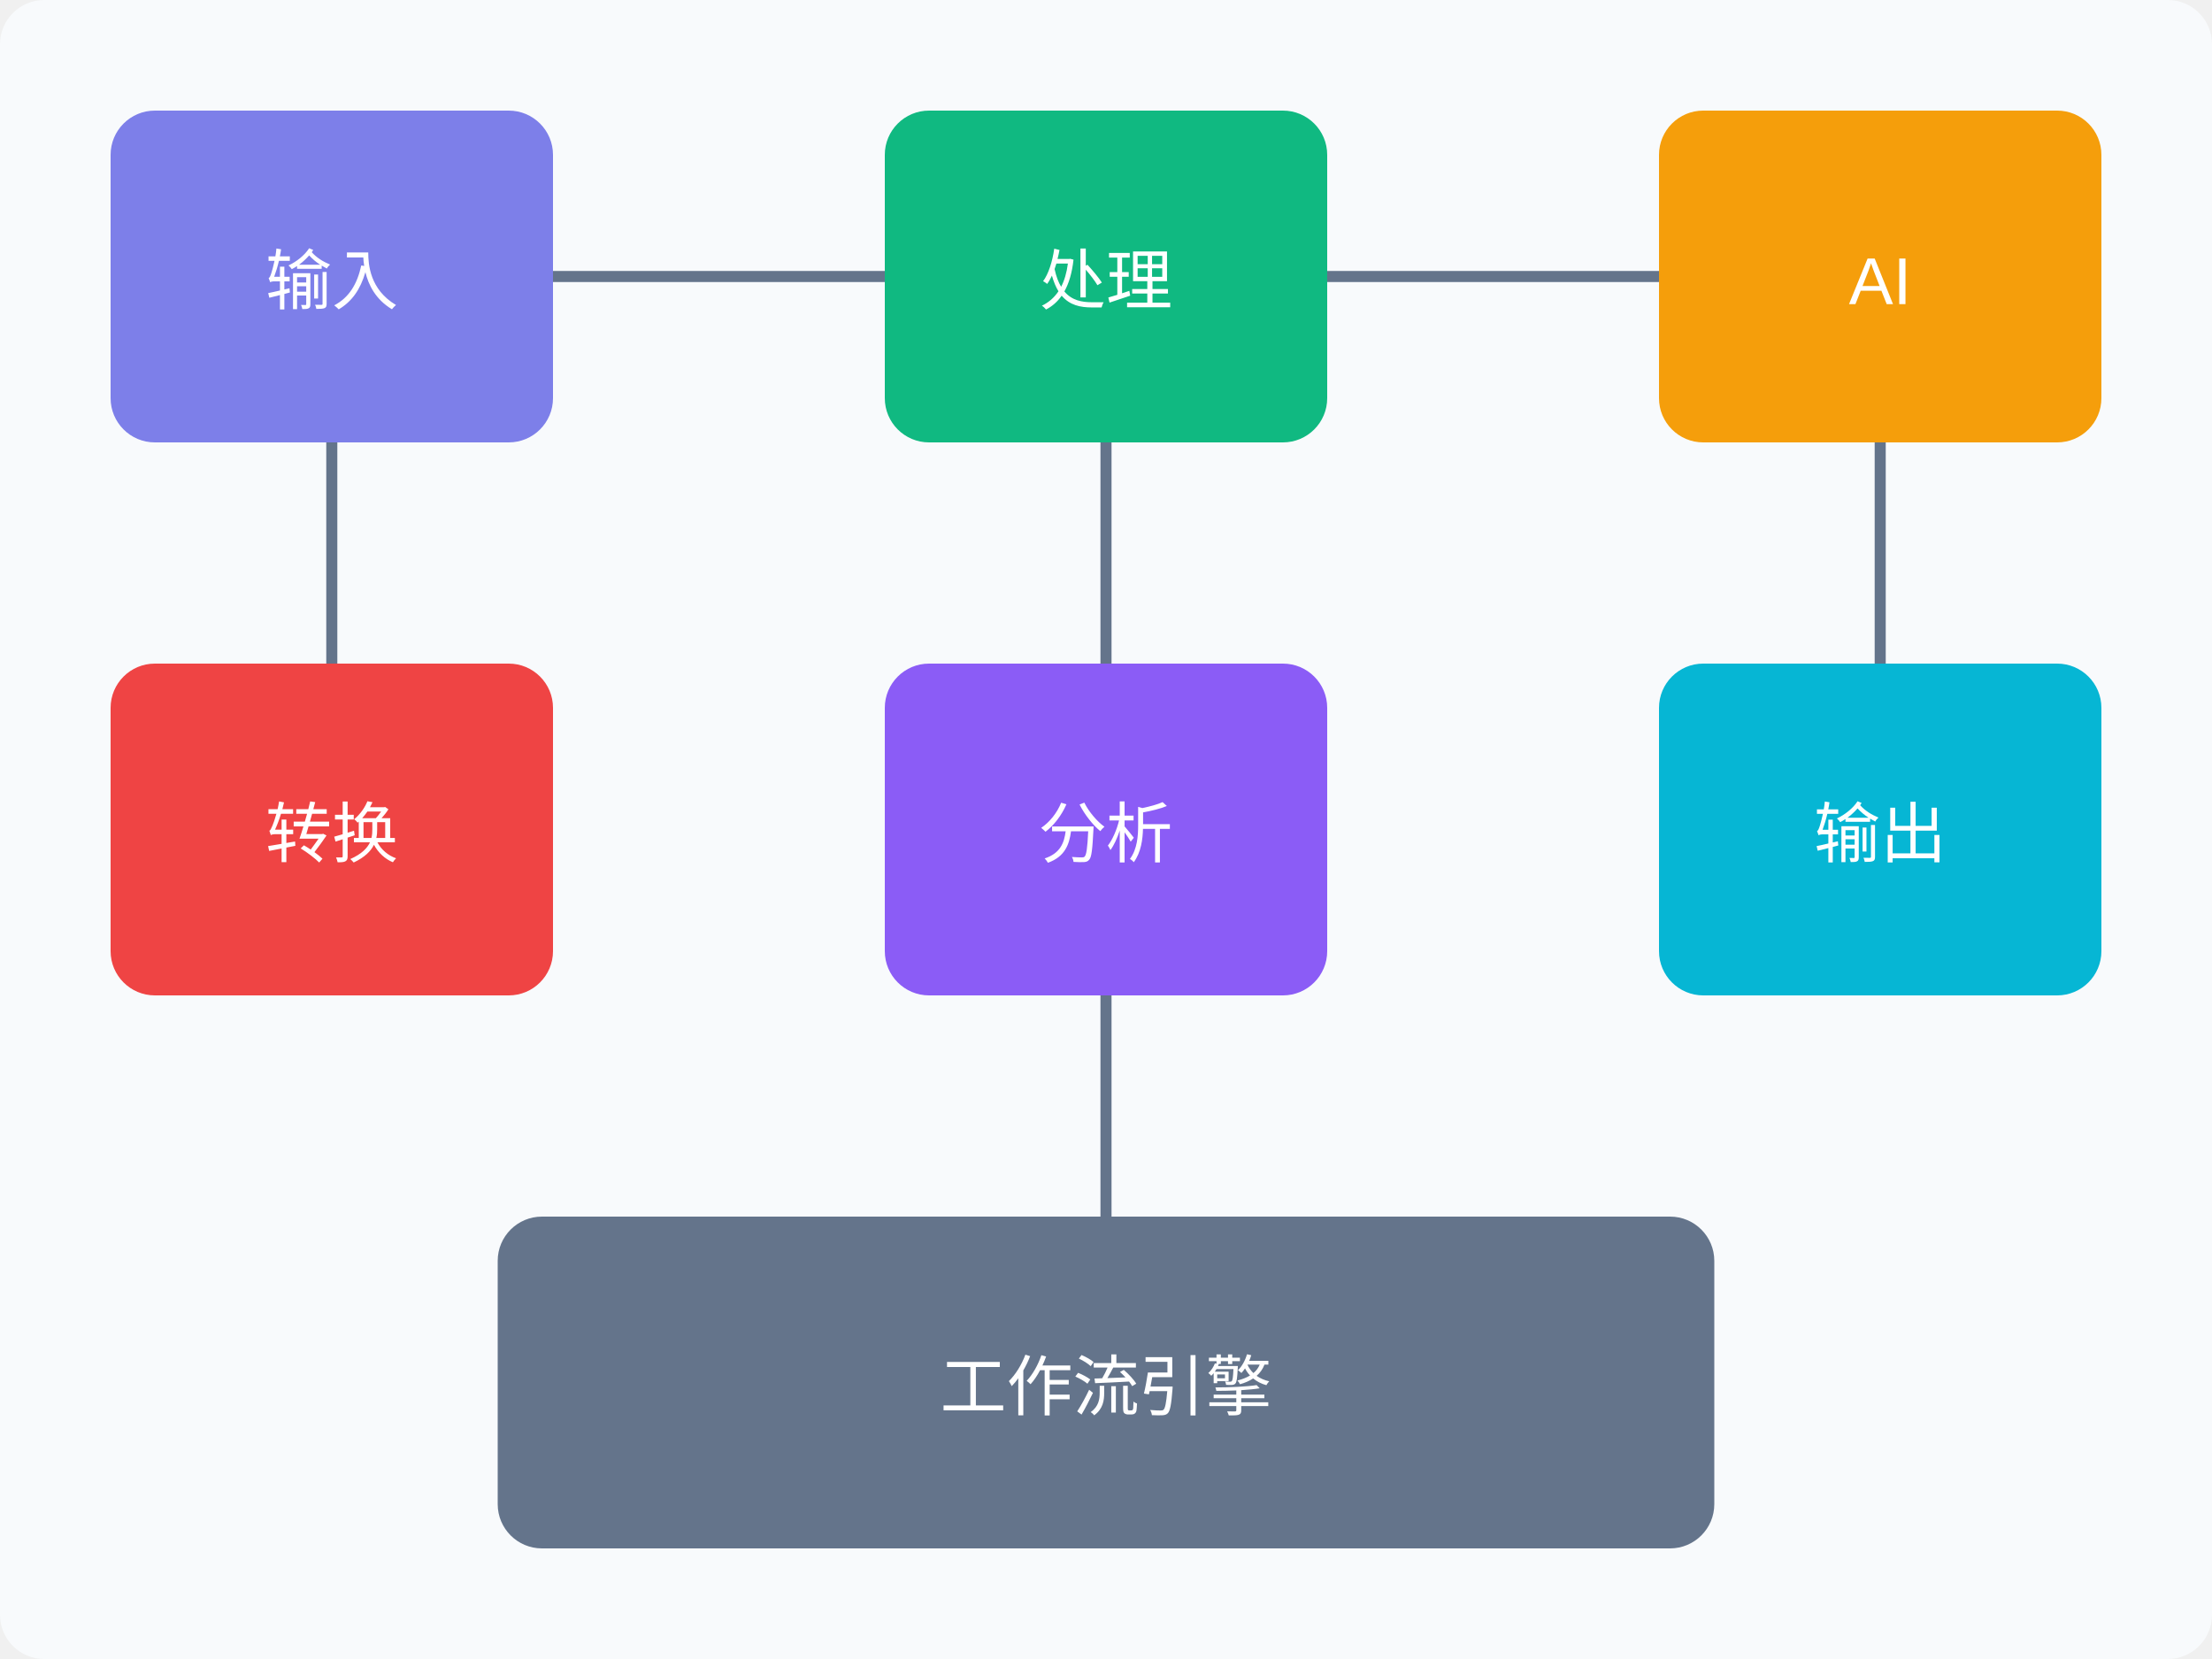
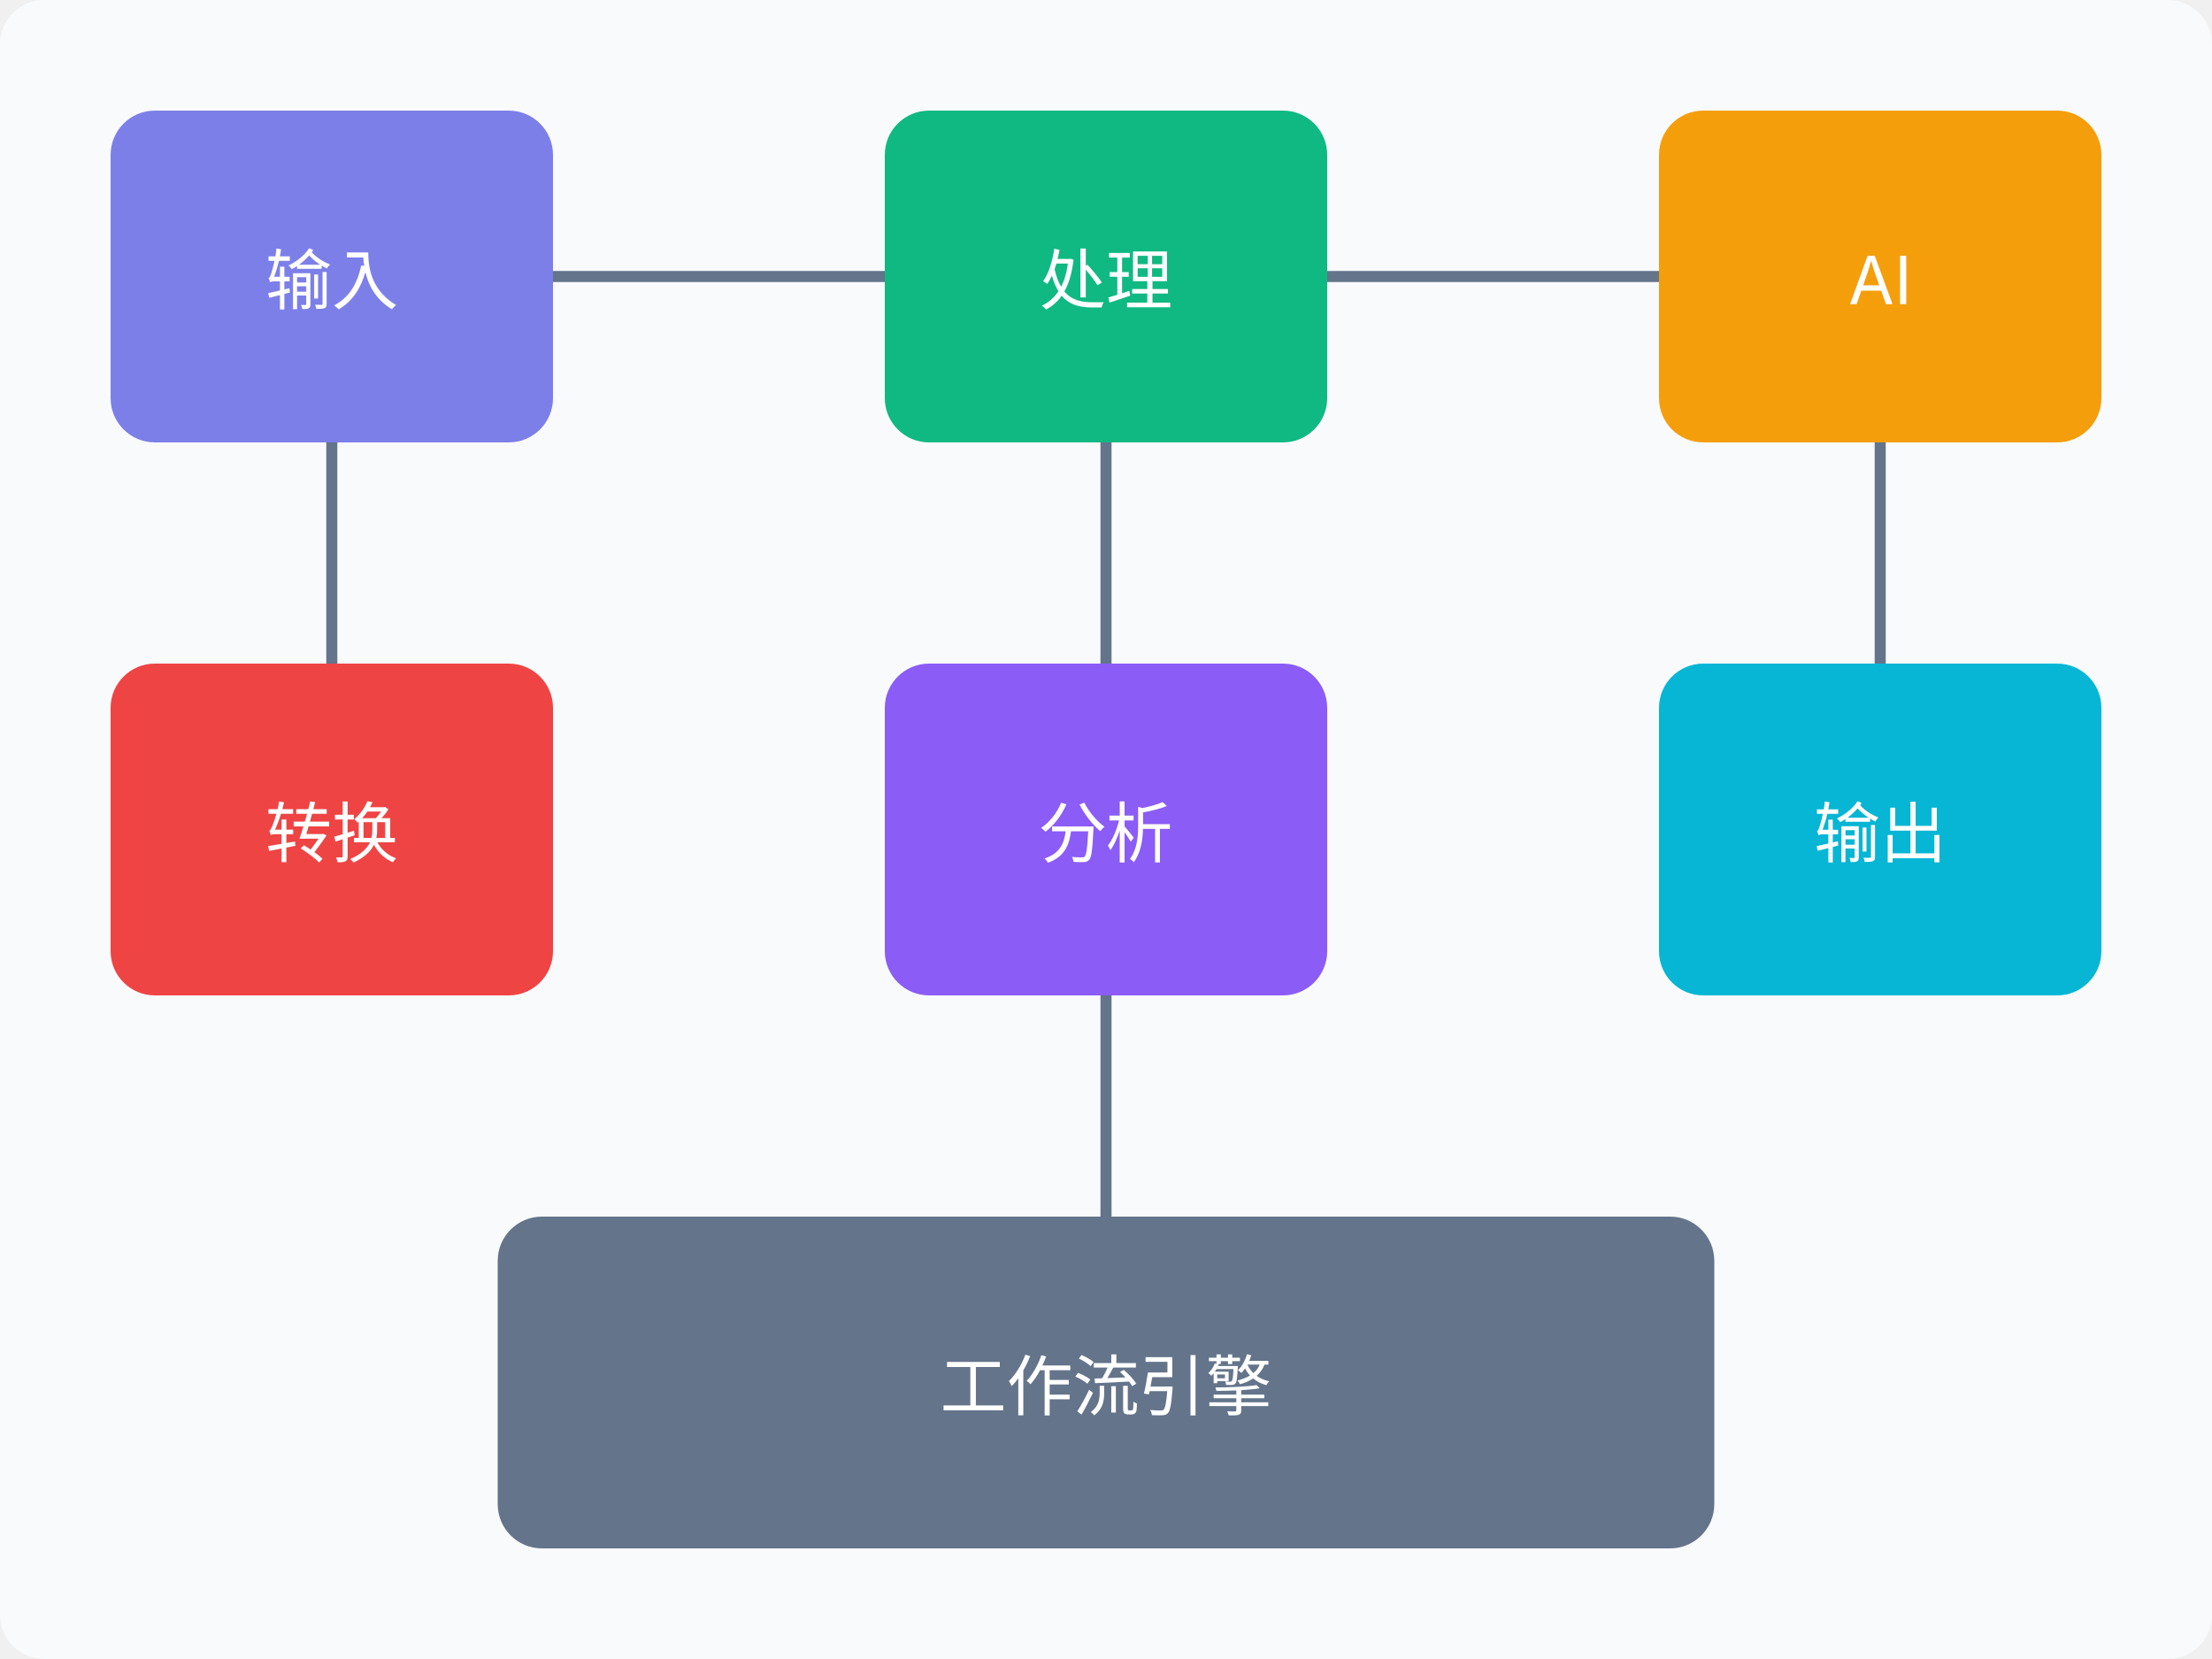
<svg xmlns="http://www.w3.org/2000/svg" width="400" height="300" viewBox="0 0 400 300" fill="none">
  <rect width="400" height="300" fill="#F8FAFC" rx="8" />
  <rect x="20" y="20" width="80" height="60" fill="#7D7FE9" rx="8" />
  <rect x="160" y="20" width="80" height="60" fill="#10B981" rx="8" />
  <rect x="300" y="20" width="80" height="60" fill="#F59E0B" rx="8" />
  <rect x="20" y="120" width="80" height="60" fill="#EF4444" rx="8" />
  <rect x="160" y="120" width="80" height="60" fill="#8B5CF6" rx="8" />
  <rect x="300" y="120" width="80" height="60" fill="#06B6D4" rx="8" />
  <rect x="90" y="220" width="220" height="60" fill="#64748B" rx="8" />
  <line x1="100" y1="50" x2="160" y2="50" stroke="#64748B" stroke-width="2" />
  <line x1="240" y1="50" x2="300" y2="50" stroke="#64748B" stroke-width="2" />
  <line x1="60" y1="80" x2="60" y2="120" stroke="#64748B" stroke-width="2" />
  <line x1="200" y1="80" x2="200" y2="120" stroke="#64748B" stroke-width="2" />
  <line x1="340" y1="80" x2="340" y2="120" stroke="#64748B" stroke-width="2" />
  <line x1="200" y1="180" x2="200" y2="220" stroke="#64748B" stroke-width="2" />
-   <text x="60" y="55" text-anchor="middle" fill="white" font-family="Arial" font-size="12">输入</text>
-   <text x="200" y="55" text-anchor="middle" fill="white" font-family="Arial" font-size="12">处理</text>
-   <text x="340" y="55" text-anchor="middle" fill="white" font-family="Arial" font-size="12">AI</text>
-   <text x="60" y="155" text-anchor="middle" fill="white" font-family="Arial" font-size="12">转换</text>
-   <text x="200" y="155" text-anchor="middle" fill="white" font-family="Arial" font-size="12">分析</text>
-   <text x="340" y="155" text-anchor="middle" fill="white" font-family="Arial" font-size="12">输出</text>
-   <text x="200" y="255" text-anchor="middle" fill="white" font-family="Arial" font-size="12">工作流引擎</text>
+   <text x="60" y="55" text-anchor="middle" fill="white" font-family="'Jost', 'Inter', 'Noto Sans', 'Noto Sans SC', 'Source Han Sans CN', sans-serif" font-size="12">输入</text>
+   <text x="200" y="55" text-anchor="middle" fill="white" font-family="'Jost', 'Inter', 'Noto Sans', 'Noto Sans SC', 'Source Han Sans CN', sans-serif" font-size="12">处理</text>
+   <text x="340" y="55" text-anchor="middle" fill="white" font-family="'Jost', 'Inter', 'Noto Sans', 'Noto Sans SC', 'Source Han Sans CN', sans-serif" font-size="12">AI</text>
+   <text x="60" y="155" text-anchor="middle" fill="white" font-family="'Jost', 'Inter', 'Noto Sans', 'Noto Sans SC', 'Source Han Sans CN', sans-serif" font-size="12">转换</text>
+   <text x="200" y="155" text-anchor="middle" fill="white" font-family="'Jost', 'Inter', 'Noto Sans', 'Noto Sans SC', 'Source Han Sans CN', sans-serif" font-size="12">分析</text>
+   <text x="340" y="155" text-anchor="middle" fill="white" font-family="'Jost', 'Inter', 'Noto Sans', 'Noto Sans SC', 'Source Han Sans CN', sans-serif" font-size="12">输出</text>
+   <text x="200" y="255" text-anchor="middle" fill="white" font-family="'Jost', 'Inter', 'Noto Sans', 'Noto Sans SC', 'Source Han Sans CN', sans-serif" font-size="12">工作流引擎</text>
</svg>
